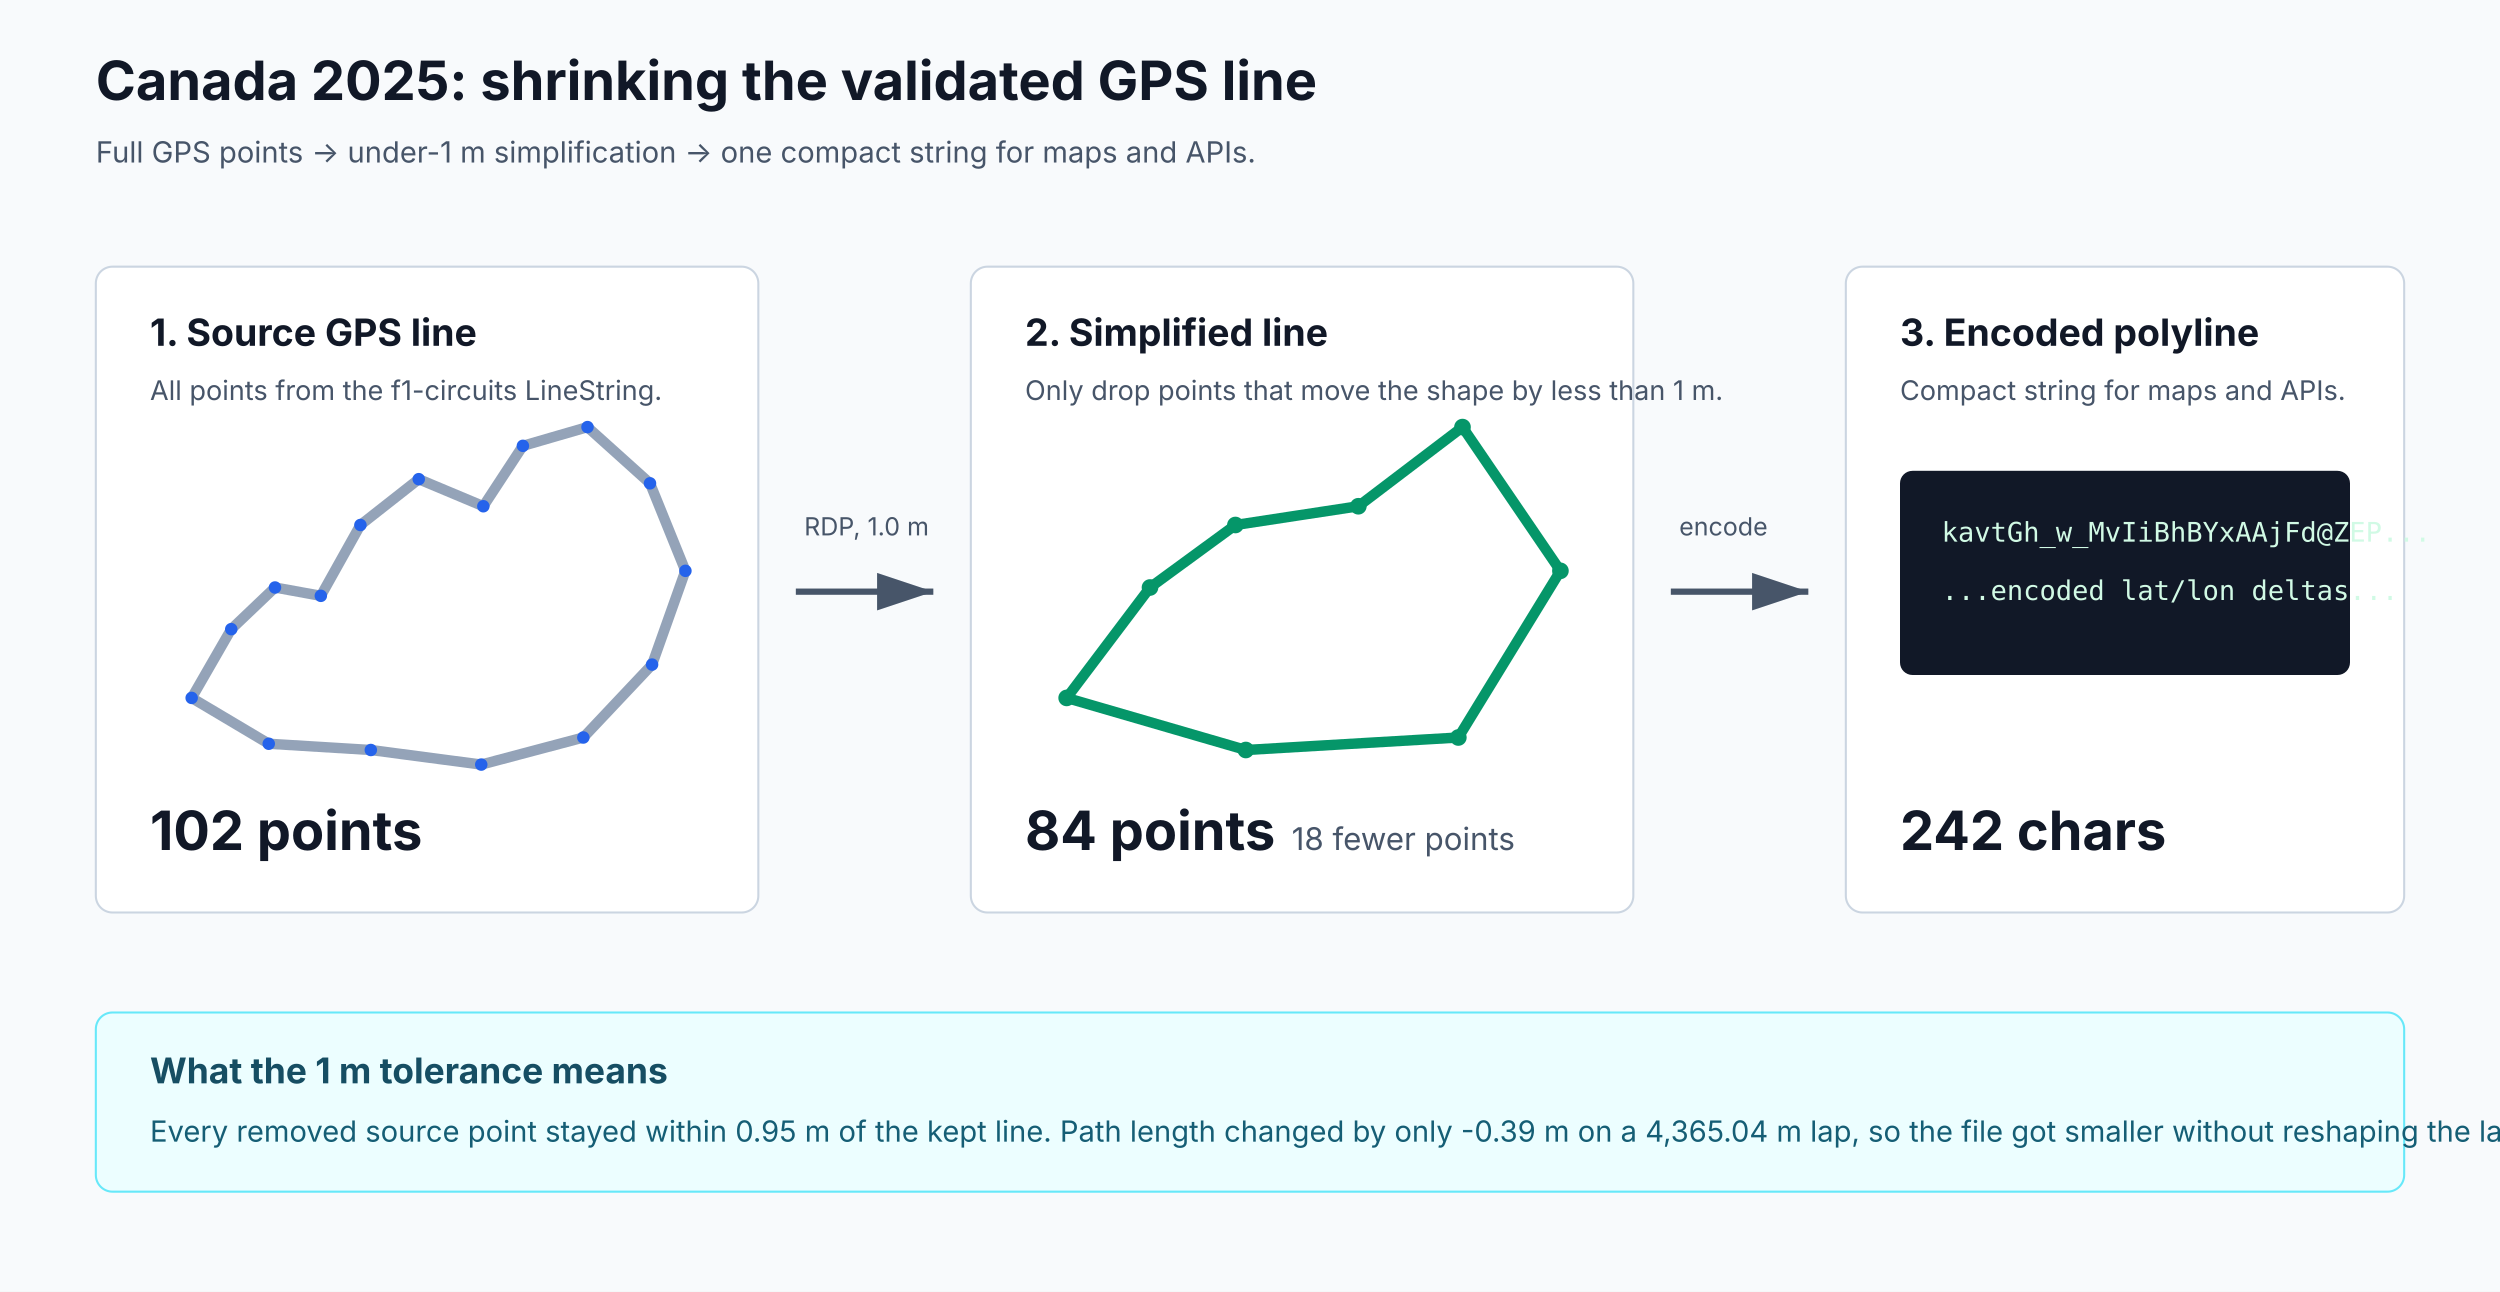
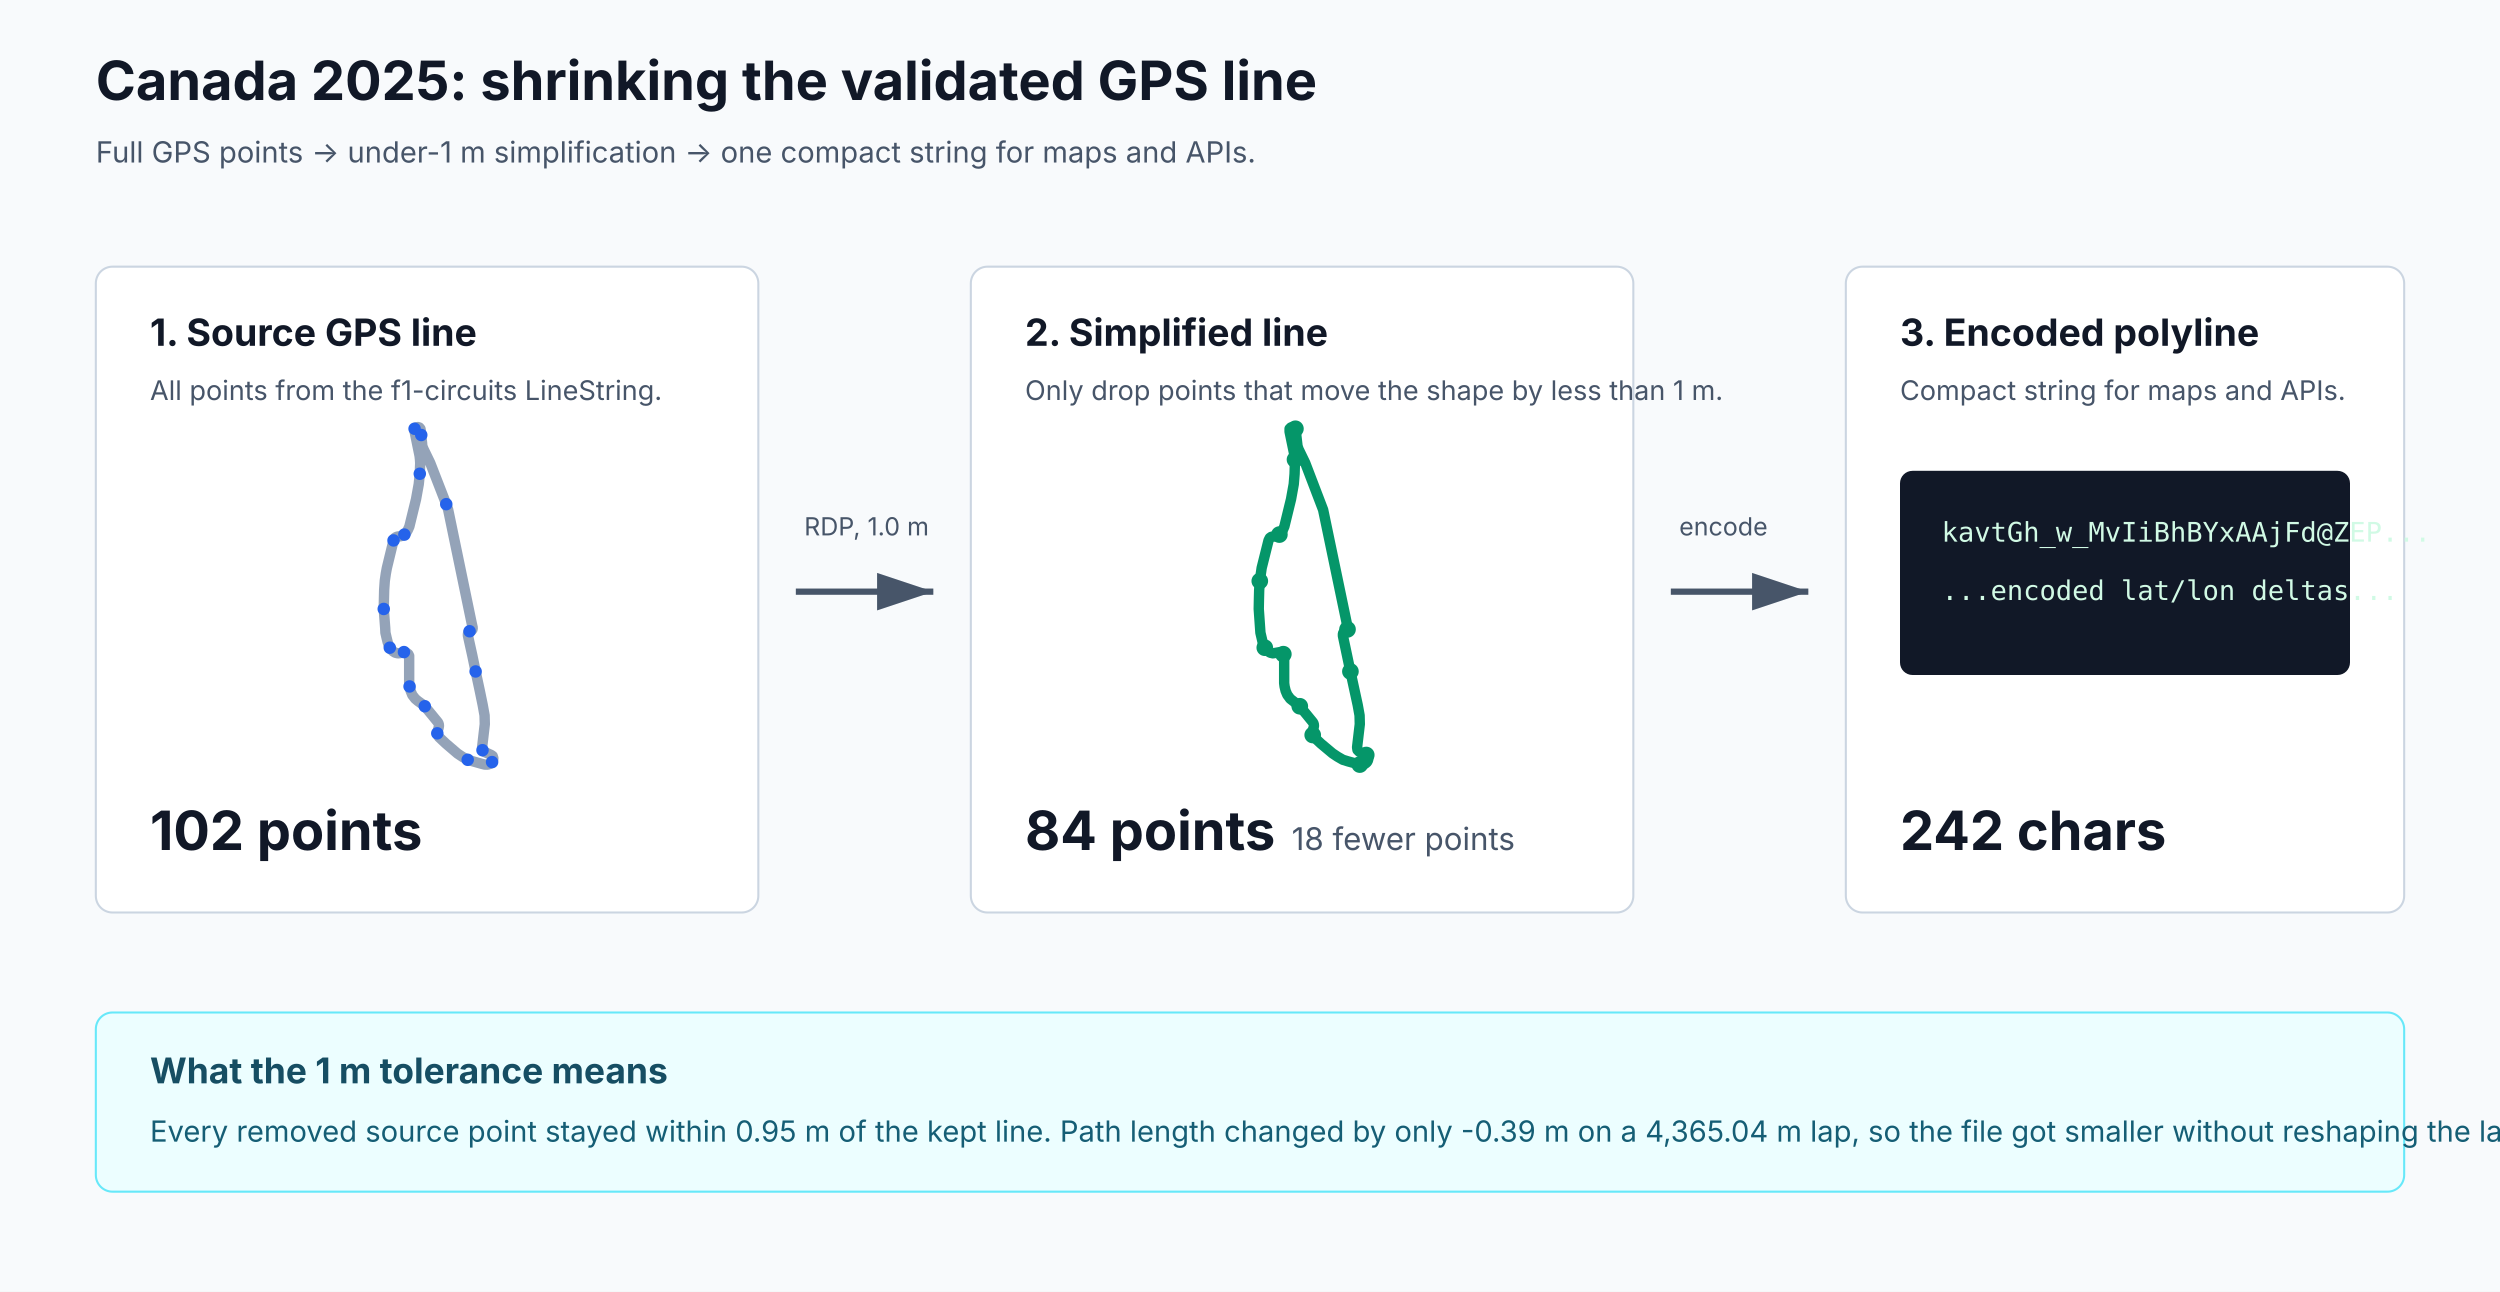
<svg xmlns="http://www.w3.org/2000/svg" width="1200" height="620" viewBox="0 0 1200 620">
  <rect width="100%" height="100%" fill="#f8fafc" />
  <text x="46" y="48" font-family="Inter, Arial, sans-serif" font-size="26" font-weight="700" fill="#111827">Canada 2025: shrinking the validated GPS line</text>
  <text x="46" y="78" font-family="Inter, Arial, sans-serif" font-size="14" fill="#475569">Full GPS points -&gt; under-1 m simplification -&gt; one compact string for maps and APIs.</text>
  <defs>
    <marker id="arrow" markerWidth="12" markerHeight="12" refX="9" refY="3" orient="auto" markerUnits="strokeWidth">
      <path d="M0,0 L0,6 L9,3 z" fill="#475569" />
    </marker>
  </defs>
  <rect x="46" y="128" width="318" height="310" rx="8" fill="#ffffff" stroke="#cbd5e1" />
  <text x="72" y="166" font-family="Inter, Arial, sans-serif" font-size="18" font-weight="700" fill="#111827">1. Source GPS line</text>
  <text x="72" y="192" font-family="Inter, Arial, sans-serif" font-size="13" fill="#475569">All points from the f1-circuits LineString.</text>
-   <polyline points="92,335 111,302 132,282 154,286 173,252 201,230 232,243 251,214 282,205 312,232 329,274 313,319 280,354 231,367 178,360 129,357 92,335" fill="none" stroke="#94a3b8" stroke-width="5" stroke-linejoin="round" stroke-linecap="round" />
+   <polyline points="228.3,322.3 230.3,331.6 231.7,338.4 232.6,343.4 232.7,347.6 231.4,358.8 231.6,360.1 232.5,360.9 235.8,362.4 236.5,362.9 236.8,363.9 236.7,364.8 236.2,365.8 235.3,366.6 234.2,367.0 232.7,367.0 231.1,366.6 227.2,365.5 224.5,364.7 222.0,363.3 219.6,361.7 214.0,356.9 210.7,353.8 210.1,352.8 209.9,352.0 210.0,351.2 210.5,349.5 210.7,348.4 210.6,347.5 210.2,346.7 203.9,339.0 202.7,338.0 200.6,336.5 199.3,335.4 197.9,333.6 197.1,331.6 196.6,329.5 196.4,327.9 196.4,315.8 196.4,314.8 196.0,314.0 195.2,313.4 193.9,313.0 192.0,313.5 191.0,313.6 189.7,313.3 188.6,312.6 187.8,311.8 187.1,310.9 186.7,310.0 186.1,308.3 185.6,306.3 185.0,303.7 184.9,301.5 184.2,292.3 184.3,287.3 184.4,283.2 184.7,278.8 185.2,275.3 185.7,272.6 188.9,259.4 189.5,258.2 190.3,257.7 191.1,257.5 192.3,257.4 193.2,257.1 194.1,256.6 195.1,255.5 195.8,254.3 196.5,252.7 199.7,239.6 201.0,232.4 201.5,227.4 201.7,222.3 201.6,220.6 201.4,218.8 199.0,207.1 199.0,206.4 199.0,205.8 199.6,205.2 200.6,205.0 201.3,205.2 201.8,205.8 201.9,206.2 202.2,208.8 202.6,212.8 202.7,214.1 203.3,215.6 205.0,219.1 206.5,222.2 214.2,242.0 215.1,244.6 226.4,299.1 226.9,301.3 226.8,302.1 226.3,302.7 225.4,303.0 224.8,303.6 224.6,304.3 224.6,305.1 226.7,314.6 228.3,322.3" fill="none" stroke="#94a3b8" stroke-width="5" stroke-linejoin="round" stroke-linecap="round" />
  <g fill="#2563eb">
-     <circle cx="92" cy="335" r="3" />
-     <circle cx="111" cy="302" r="3" />
-     <circle cx="132" cy="282" r="3" />
-     <circle cx="154" cy="286" r="3" />
-     <circle cx="173" cy="252" r="3" />
-     <circle cx="201" cy="230" r="3" />
-     <circle cx="232" cy="243" r="3" />
-     <circle cx="251" cy="214" r="3" />
-     <circle cx="282" cy="205" r="3" />
-     <circle cx="312" cy="232" r="3" />
-     <circle cx="329" cy="274" r="3" />
-     <circle cx="313" cy="319" r="3" />
-     <circle cx="280" cy="354" r="3" />
-     <circle cx="231" cy="367" r="3" />
-     <circle cx="178" cy="360" r="3" />
-     <circle cx="129" cy="357" r="3" />
+     <circle cx="228.3" cy="322.3" r="3" />
+     <circle cx="231.6" cy="360.1" r="3" />
+     <circle cx="236.2" cy="365.8" r="3" />
+     <circle cx="224.5" cy="364.7" r="3" />
+     <circle cx="209.9" cy="352.0" r="3" />
+     <circle cx="203.9" cy="339.0" r="3" />
+     <circle cx="196.6" cy="329.5" r="3" />
+     <circle cx="193.9" cy="313.0" r="3" />
+     <circle cx="187.1" cy="310.9" r="3" />
+     <circle cx="184.2" cy="292.3" r="3" />
+     <circle cx="188.9" cy="259.4" r="3" />
+     <circle cx="194.1" cy="256.6" r="3" />
+     <circle cx="201.5" cy="227.4" r="3" />
+     <circle cx="199.0" cy="205.8" r="3" />
+     <circle cx="202.2" cy="208.8" r="3" />
+     <circle cx="214.2" cy="242.0" r="3" />
+     <circle cx="225.4" cy="303.0" r="3" />
  </g>
  <text x="72" y="408" font-family="Inter, Arial, sans-serif" font-size="26" font-weight="700" fill="#111827">102 points</text>
  <line x1="382" y1="284" x2="448" y2="284" stroke="#475569" stroke-width="3" marker-end="url(#arrow)" />
  <text x="386" y="257" font-family="Inter, Arial, sans-serif" font-size="12" fill="#475569">RDP, 1.0 m</text>
  <rect x="466" y="128" width="318" height="310" rx="8" fill="#ffffff" stroke="#cbd5e1" />
  <text x="492" y="166" font-family="Inter, Arial, sans-serif" font-size="18" font-weight="700" fill="#111827">2. Simplified line</text>
  <text x="492" y="192" font-family="Inter, Arial, sans-serif" font-size="13" fill="#475569">Only drop points that move the shape by less than 1 m.</text>
-   <polyline points="512,335 552,282 593,252 652,243 702,205 749,274 700,354 598,360 512,335" fill="none" stroke="#059669" stroke-width="5" stroke-linejoin="round" stroke-linecap="round" />
+   <polyline points="648.2,322.3 651.7,338.4 652.6,343.4 652.7,347.6 651.4,358.7 651.6,360.0 652.5,360.9 655.8,362.4 656.5,362.9 656.8,363.8 656.7,364.8 656.2,365.8 655.4,366.5 654.2,367.0 652.7,367.0 647.2,365.5 644.6,364.7 642.0,363.2 639.6,361.6 634.0,356.9 630.7,353.8 630.1,352.8 629.9,352.1 629.9,351.2 630.5,349.4 630.7,348.4 630.6,347.5 630.2,346.7 623.9,339.0 619.3,335.4 617.9,333.5 617.1,331.6 616.6,329.5 616.4,327.9 616.4,314.8 616.0,314.0 615.3,313.3 613.9,313.1 611.0,313.6 609.7,313.3 608.6,312.6 607.8,311.8 607.1,310.9 606.7,310.1 606.1,308.4 605.0,303.7 604.2,292.3 604.3,287.3 604.4,283.3 604.7,278.9 605.6,272.6 608.9,259.4 609.5,258.2 610.2,257.7 612.3,257.4 613.2,257.1 614.1,256.6 615.1,255.6 615.8,254.3 616.5,252.7 619.7,239.6 621.0,232.4 621.4,227.5 621.6,220.6 621.4,218.8 619.0,207.2 619.0,205.8 619.6,205.2 620.7,205.0 621.3,205.3 621.8,205.8 621.9,206.2 622.8,214.1 623.3,215.6 626.5,222.2 635.1,244.7 646.9,301.3 646.8,302.1 646.3,302.7 645.4,303.0 644.8,303.7 644.6,304.2 644.6,305.2 648.2,322.3" fill="none" stroke="#059669" stroke-width="5" stroke-linejoin="round" stroke-linecap="round" />
  <g fill="#059669">
-     <circle cx="512" cy="335" r="4" />
-     <circle cx="552" cy="282" r="4" />
-     <circle cx="593" cy="252" r="4" />
-     <circle cx="652" cy="243" r="4" />
-     <circle cx="702" cy="205" r="4" />
-     <circle cx="749" cy="274" r="4" />
-     <circle cx="700" cy="354" r="4" />
-     <circle cx="598" cy="360" r="4" />
+     <circle cx="648.2" cy="322.3" r="4" />
+     <circle cx="655.8" cy="362.4" r="4" />
+     <circle cx="652.7" cy="367.0" r="4" />
+     <circle cx="630.1" cy="352.8" r="4" />
+     <circle cx="623.9" cy="339.0" r="4" />
+     <circle cx="616.0" cy="314.0" r="4" />
+     <circle cx="607.1" cy="310.9" r="4" />
+     <circle cx="604.7" cy="278.9" r="4" />
+     <circle cx="614.1" cy="256.6" r="4" />
+     <circle cx="621.6" cy="220.6" r="4" />
+     <circle cx="621.8" cy="205.8" r="4" />
+     <circle cx="646.8" cy="302.1" r="4" />
  </g>
  <text x="492" y="408" font-family="Inter, Arial, sans-serif" font-size="26" font-weight="700" fill="#111827">84 points</text>
  <text x="620" y="408" font-family="Inter, Arial, sans-serif" font-size="15" fill="#475569">18 fewer points</text>
  <line x1="802" y1="284" x2="868" y2="284" stroke="#475569" stroke-width="3" marker-end="url(#arrow)" />
  <text x="806" y="257" font-family="Inter, Arial, sans-serif" font-size="12" fill="#475569">encode</text>
  <rect x="886" y="128" width="268" height="310" rx="8" fill="#ffffff" stroke="#cbd5e1" />
  <text x="912" y="166" font-family="Inter, Arial, sans-serif" font-size="18" font-weight="700" fill="#111827">3. Encoded polyline</text>
  <text x="912" y="192" font-family="Inter, Arial, sans-serif" font-size="13" fill="#475569">Compact string for maps and APIs.</text>
  <rect x="912" y="226" width="216" height="98" rx="6" fill="#111827" />
  <text x="932" y="260" font-family="JetBrains Mono, monospace" font-size="13" fill="#d1fae5">kavtGh_w_MvIiBhBYxAAjFd@ZEP...</text>
  <text x="932" y="288" font-family="JetBrains Mono, monospace" font-size="13" fill="#d1fae5">...encoded lat/lon deltas...</text>
  <text x="912" y="408" font-family="Inter, Arial, sans-serif" font-size="26" font-weight="700" fill="#111827">242 chars</text>
  <rect x="46" y="486" width="1108" height="86" rx="8" fill="#ecfeff" stroke="#67e8f9" />
  <text x="72" y="520" font-family="Inter, Arial, sans-serif" font-size="17" font-weight="700" fill="#164e63">What the 1 m tolerance means</text>
  <text x="72" y="548" font-family="Inter, Arial, sans-serif" font-size="14" fill="#155e75">Every removed source point stayed within 0.95 m of the kept line. Path length changed by only -0.39 m on a 4,365.04 m lap, so the file got smaller without reshaping the lap.</text>
</svg>
